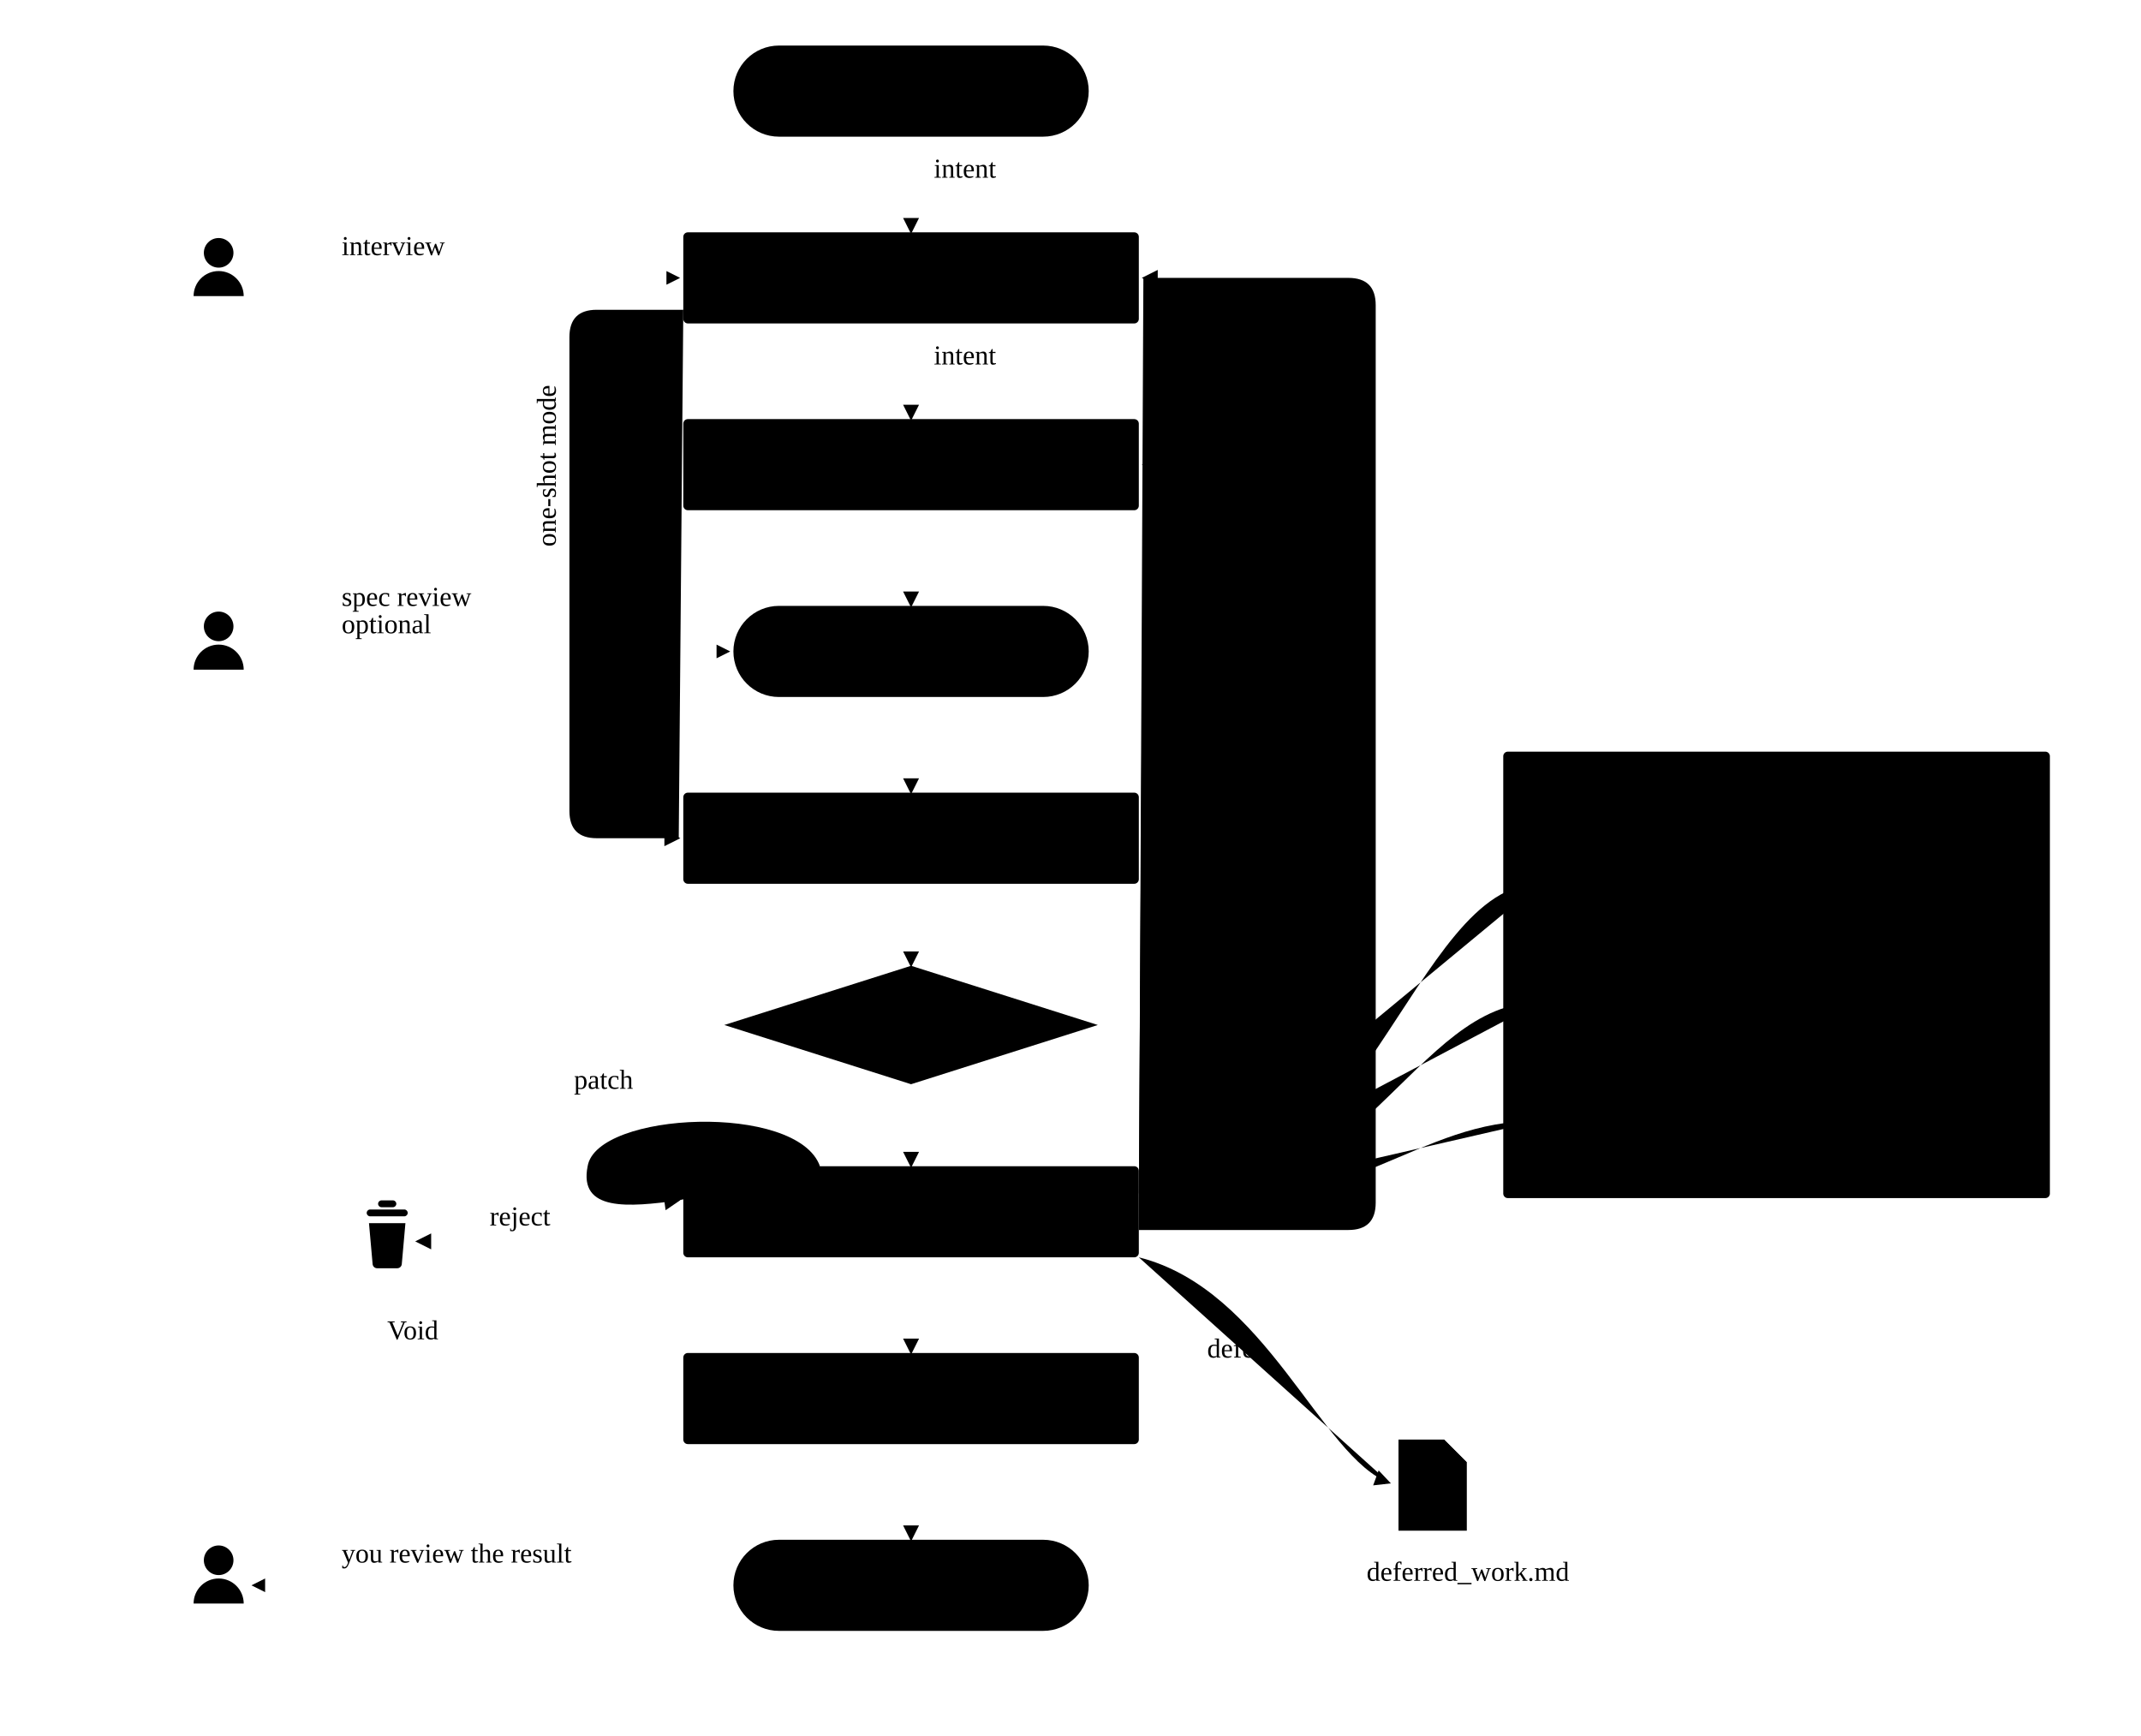
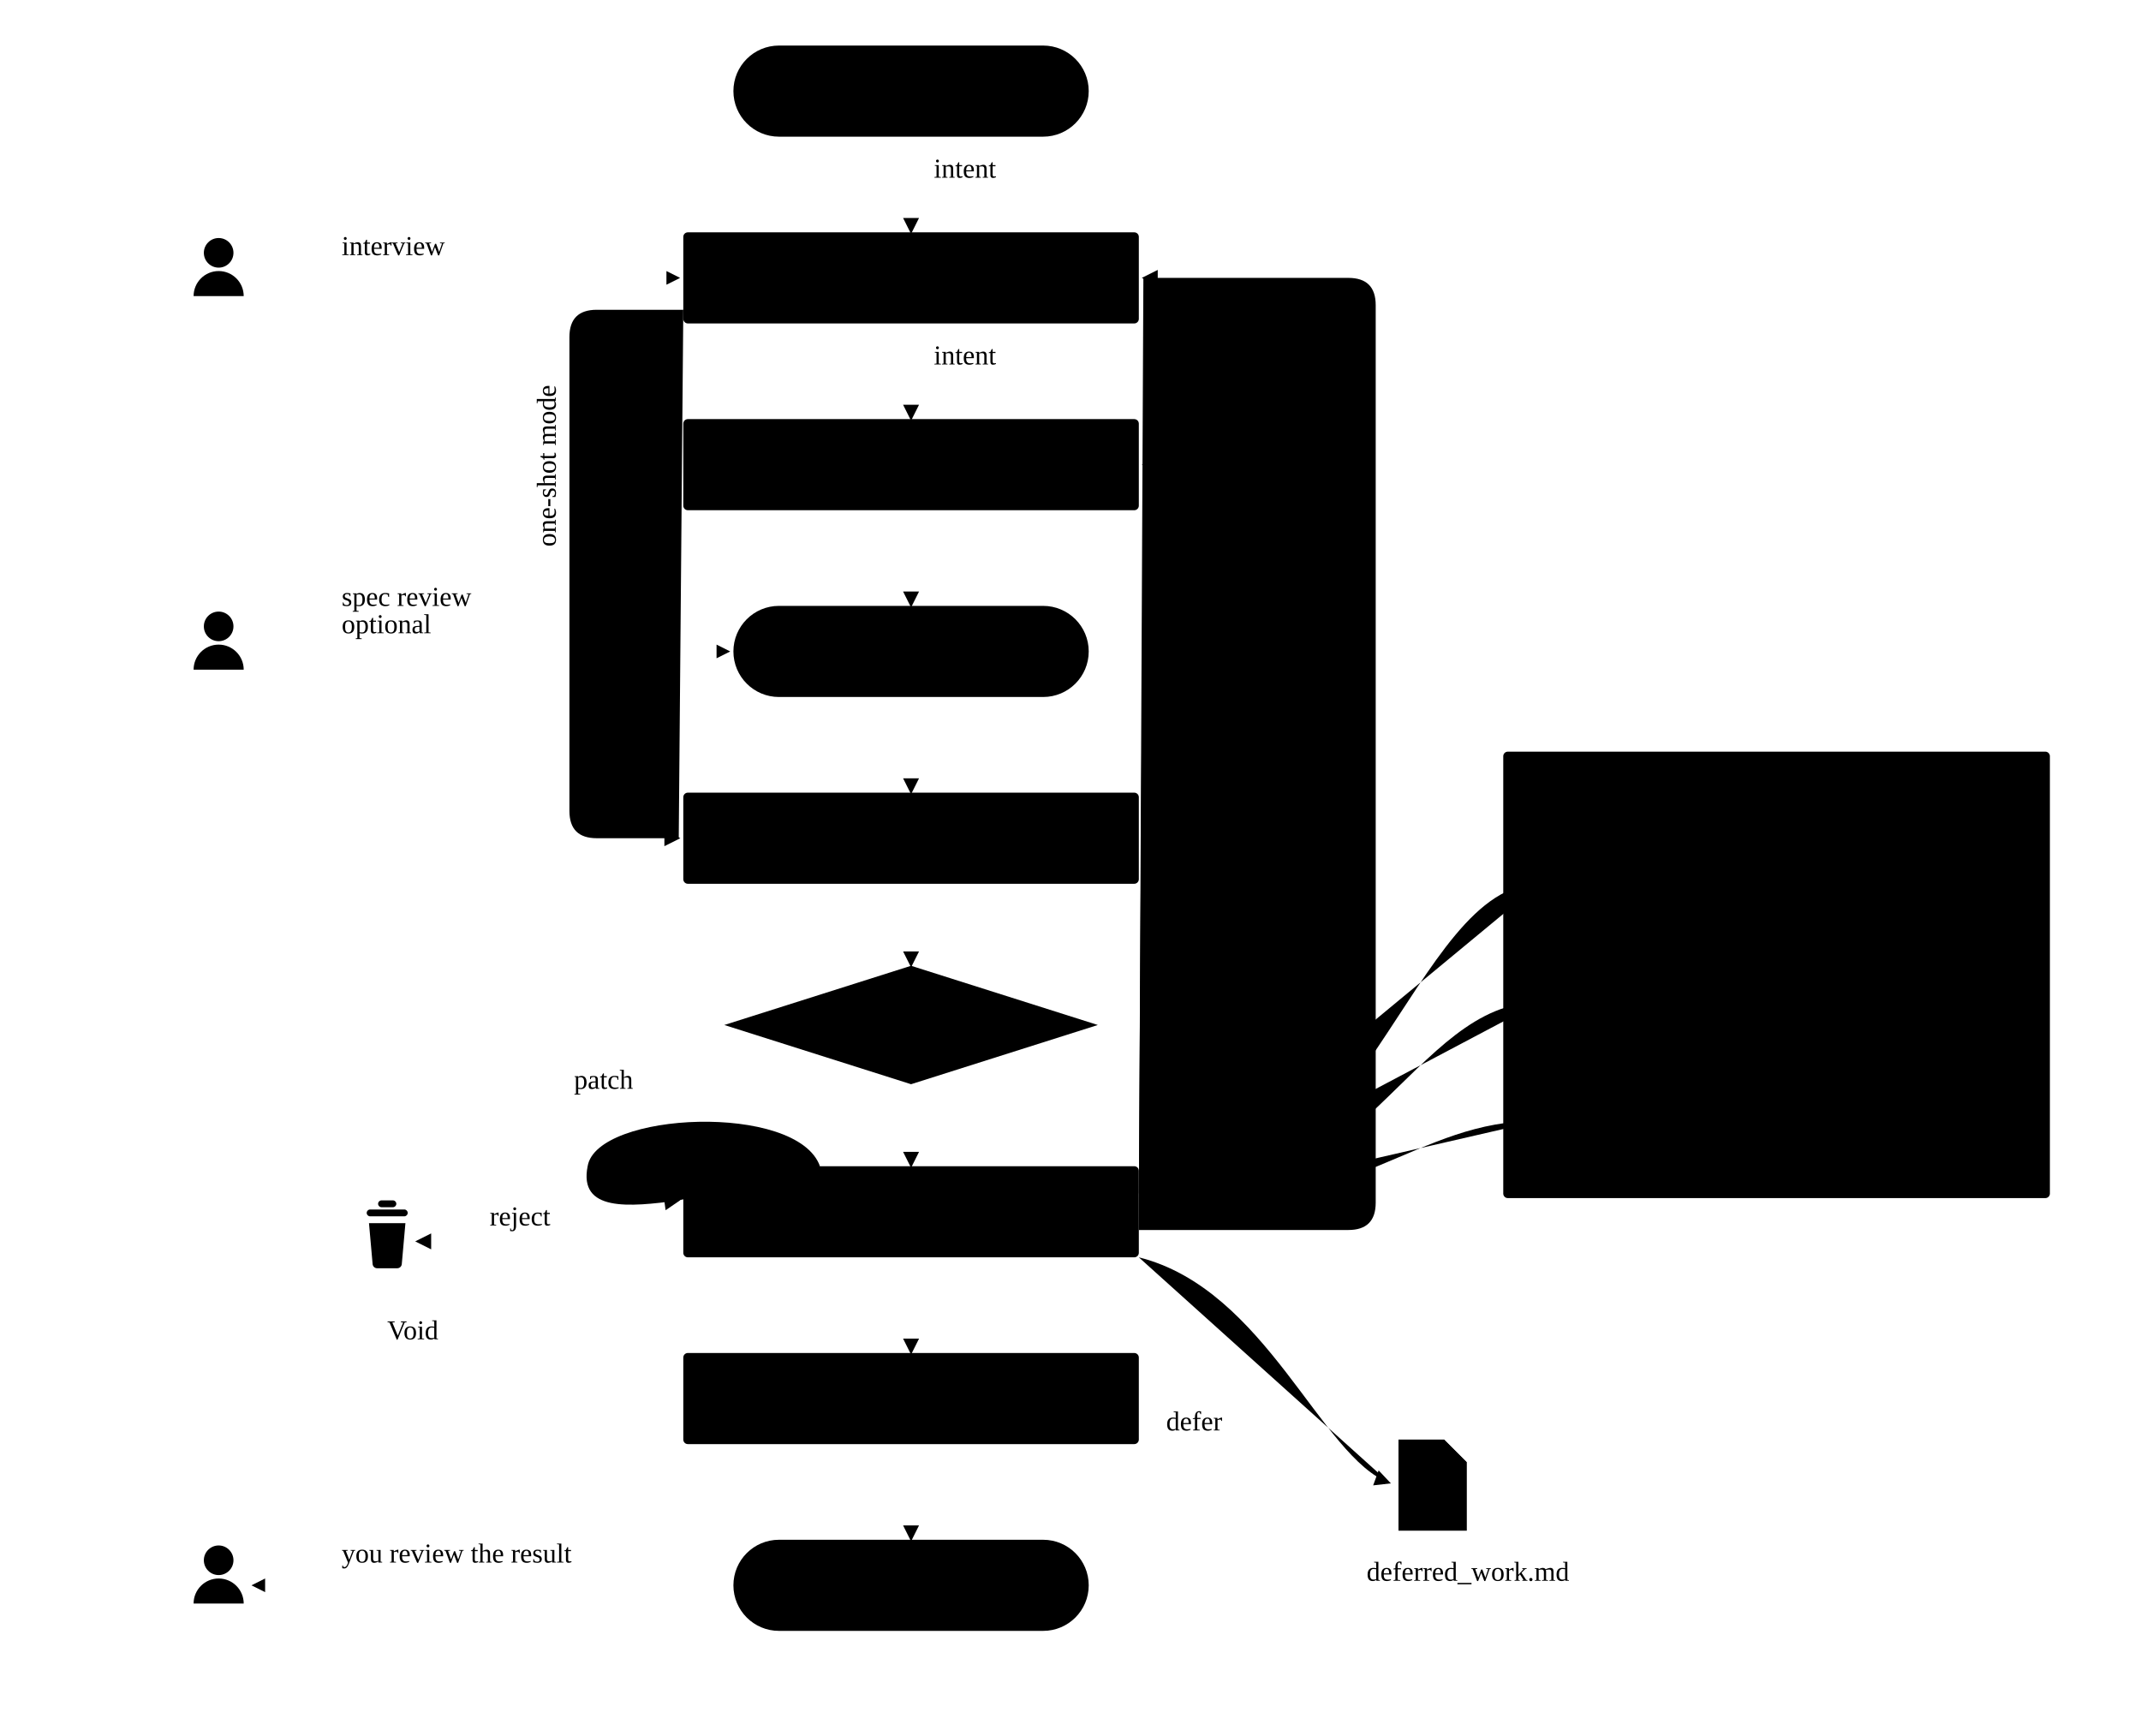
<svg xmlns="http://www.w3.org/2000/svg" class="bmad-diagram" viewBox="0 0 940 762" role="img" aria-labelledby="bd-title">
  <defs>
    <marker id="bd-arrow" viewBox="0 0 10 10" refX="9" refY="5" markerWidth="7" markerHeight="7" orient="auto-start-reverse">
      <path class="head" d="M0 0 L10 5 L0 10 z" />
    </marker>
    <marker id="bd-arrow-soft" viewBox="0 0 10 10" refX="9" refY="5" markerWidth="6" markerHeight="6" orient="auto-start-reverse">
      <path class="head soft" d="M0 0 L10 5 L0 10 z" />
    </marker>
    <g id="bd-person">
      <circle cx="0" cy="-7" r="6.5" />
      <path d="M-11 12a11 11 0 0 1 22 0z" />
    </g>
  </defs>
  <rect class="node cap" x="322.0" y="20.0" width="156" height="40" rx="20" />
  <text class="n" x="400" y="45" data-i18n="initial-intent">Initial intent</text>
  <rect class="node" x="300.0" y="102.0" width="200" height="40" rx="2" />
  <text class="n" x="400" y="127" data-i18n="clarify">Clarify and route</text>
  <rect class="node" x="300.0" y="184.0" width="200" height="40" rx="2" />
  <text class="n" x="400" y="209" data-i18n="plan">Plan</text>
  <rect class="node cap" x="322.0" y="266.0" width="156" height="40" rx="20" />
  <text class="n" x="400" y="291" data-i18n="spec">Spec</text>
  <rect class="node" x="300.0" y="348.0" width="200" height="40" rx="2" />
  <text class="n" x="400" y="373" data-i18n="implement">Implement</text>
  <path class="node gate" d="M400 424 L482 450 L400 476 L318 450 z" />
  <text class="n" x="400" y="455" data-i18n="gate">Fits AC?</text>
  <rect class="node" x="300.0" y="512.0" width="200" height="40" rx="2" />
  <text class="n" x="400" y="537" data-i18n="review">Review</text>
  <rect class="node" x="300.0" y="594.0" width="200" height="40" rx="2" />
  <text class="n" x="400" y="619" data-i18n="present">Present</text>
  <rect class="node cap" x="322.0" y="676.0" width="156" height="40" rx="20" />
  <text class="n" x="400" y="701" data-i18n="result">Result</text>
  <path class="edge" d="M400 60.0 V102.0" marker-end="url(#bd-arrow)" />
  <path class="edge" d="M400 142.0 V184.0" marker-end="url(#bd-arrow)" />
  <path class="edge" d="M400 224.0 V266.0" marker-end="url(#bd-arrow)" />
  <path class="edge" d="M400 306.0 V348.0" marker-end="url(#bd-arrow)" />
  <path class="edge" d="M400 388.0 V424" marker-end="url(#bd-arrow)" />
  <path class="edge" d="M400 476 V512.0" marker-end="url(#bd-arrow)" />
  <path class="edge" d="M400 552.0 V594.0" marker-end="url(#bd-arrow)" />
  <path class="edge" d="M400 634.0 V676.0" marker-end="url(#bd-arrow)" />
  <text class="k" x="410" y="78" data-i18n="edge-intent-1">intent</text>
  <text class="k" x="410" y="160" data-i18n="edge-intent-2">intent</text>
  <path class="edge" d="M300.0 136 H262 Q250 136 250 148 V356 Q250 368 262 368 H298.0" marker-end="url(#bd-arrow)" />
  <text class="k" x="244" y="240" data-i18n="edge-one-shot" transform="rotate(-90 244 240)">one-shot mode</text>
  <path class="edge" d="M360 512 C 350 484 262 488 258 512 C 254 532 276 530 298.0 527" marker-end="url(#bd-arrow)" />
  <text class="k" x="252" y="478" data-i18n="edge-patch">patch</text>
  <path class="edge" d="M300.0 545 H183" marker-end="url(#bd-arrow)" />
  <text class="k" x="215" y="538" data-i18n="edge-reject">reject</text>
  <g class="glyph" transform="translate(170 545)">
    <rect x="-9" y="-14" width="18" height="3" rx="1.5" />
    <rect x="-4" y="-18" width="8" height="3" rx="1.5" />
    <path d="M-8 -8h16l-1.6 18a2 2 0 0 1-2 1.8h-8.8a2 2 0 0 1-2-1.8z" />
  </g>
  <text class="sub mid" x="170" y="588" data-i18n="void">Void</text>
  <path class="edge" d="M500.0 552 C 556 566 580 640 610 651" marker-end="url(#bd-arrow)" />
-   <text class="k" x="530" y="596" data-i18n="edge-defer">defer</text>
+   <text class="k" x="512" y="628" data-i18n="edge-defer">defer</text>
  <g class="glyph" transform="translate(614 632)">
    <path d="M0 0h20l10 10v30H0z" />
    <path class="fold" d="M20 0v10h10z" />
  </g>
  <text class="sub" x="600" y="694">deferred_work.md</text>
  <path class="edge" d="M500.0 524 H540 Q552 524 552 512 V216 Q552 204 540 204 H502.0" marker-end="url(#bd-arrow)" />
  <text class="k" x="546" y="368" data-i18n="edge-bad-spec" transform="rotate(-90 546 368)">bad_spec</text>
  <path class="edge" d="M500.0 540 H592 Q604 540 604 528 V134 Q604 122 592 122 H502.0" marker-end="url(#bd-arrow)" />
  <text class="k" x="598" y="330" data-i18n="edge-intent-gap" transform="rotate(-90 598 330)">intent_gap</text>
  <use href="#bd-person" class="glyph" transform="translate(96 118)" />
  <path class="edge soft" d="M128 122 H298.0" marker-end="url(#bd-arrow-soft)" />
  <text class="k" x="150" y="112" data-i18n="actor-interview">interview</text>
  <use href="#bd-person" class="glyph" transform="translate(96 282)" />
  <path class="edge soft" d="M128 286 H320.0" marker-end="url(#bd-arrow-soft)" />
  <text class="k" x="150" y="266" data-i18n="actor-spec-review">spec review</text>
  <text class="k" x="150" y="278" data-i18n="actor-spec-review-2">optional</text>
  <use href="#bd-person" class="glyph" transform="translate(96 692)" />
  <path class="edge soft" d="M322.0 696 H111" marker-end="url(#bd-arrow-soft)" />
  <text class="k" x="150" y="686" data-i18n="actor-review">you review the result</text>
  <rect class="panel" x="660" y="330" width="240" height="196" rx="2" />
  <text class="k panel-title" x="676" y="354" data-i18n="lenses">Review lenses</text>
  <rect class="node" x="676" y="366" width="208" height="44" rx="2" />
  <text class="n small" x="688" y="385" data-i18n="lens-blind">Blind Hunter</text>
  <text class="sub" x="688" y="400" data-i18n="lens-blind-sub">find any 10 things to fix</text>
  <path class="edge soft lens" d="M676 388 C 620 388 600 532 502.0 532" marker-end="url(#bd-arrow-soft)" />
  <rect class="node" x="676" y="418" width="208" height="44" rx="2" />
  <text class="n small" x="688" y="437" data-i18n="lens-edges">Edge Cases Hunter</text>
  <text class="sub" x="688" y="452" data-i18n="lens-edges-sub">find forgotten corner cases</text>
  <path class="edge soft lens" d="M676 440 C 620 440 600 532 502.0 532" marker-end="url(#bd-arrow-soft)" />
  <rect class="node" x="676" y="470" width="208" height="44" rx="2" />
  <text class="n small" x="688" y="489" data-i18n="lens-gaps">Verification Gap Finder</text>
  <text class="sub" x="688" y="504" data-i18n="lens-gaps-sub">is this covered by tests?</text>
  <path class="edge soft lens" d="M676 492 C 620 492 600 532 502.0 532" marker-end="url(#bd-arrow-soft)" />
</svg>
